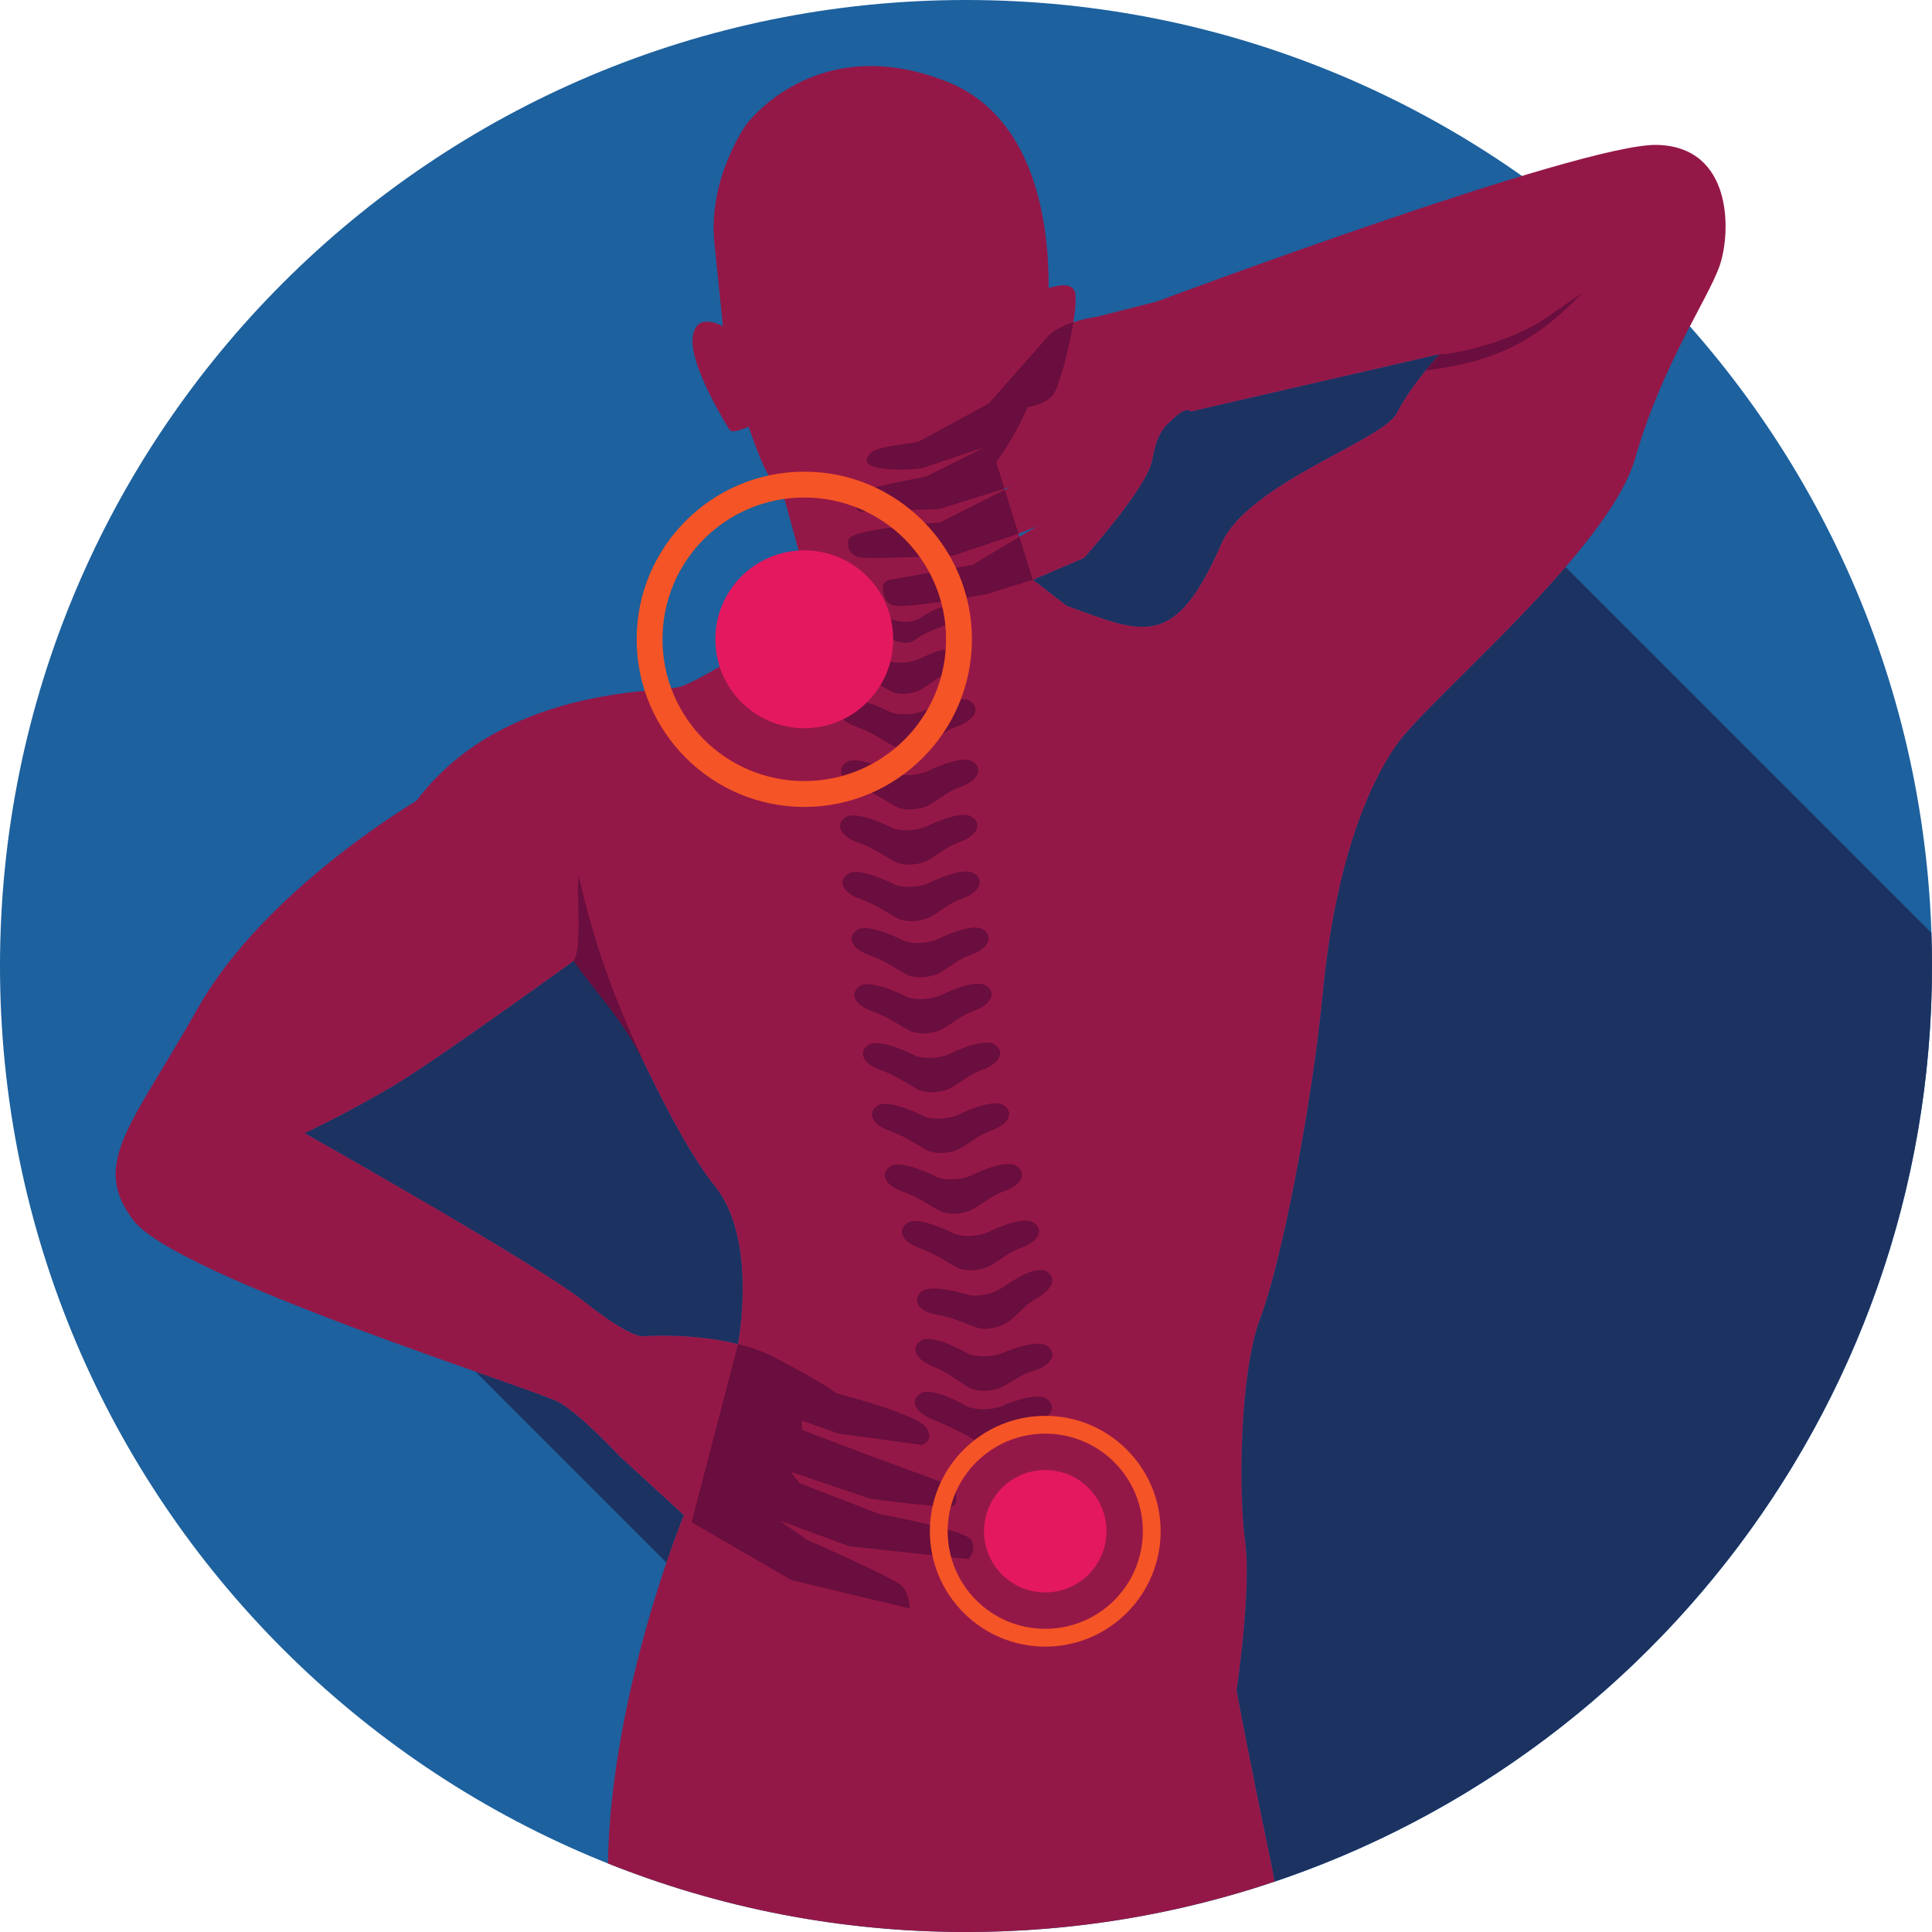
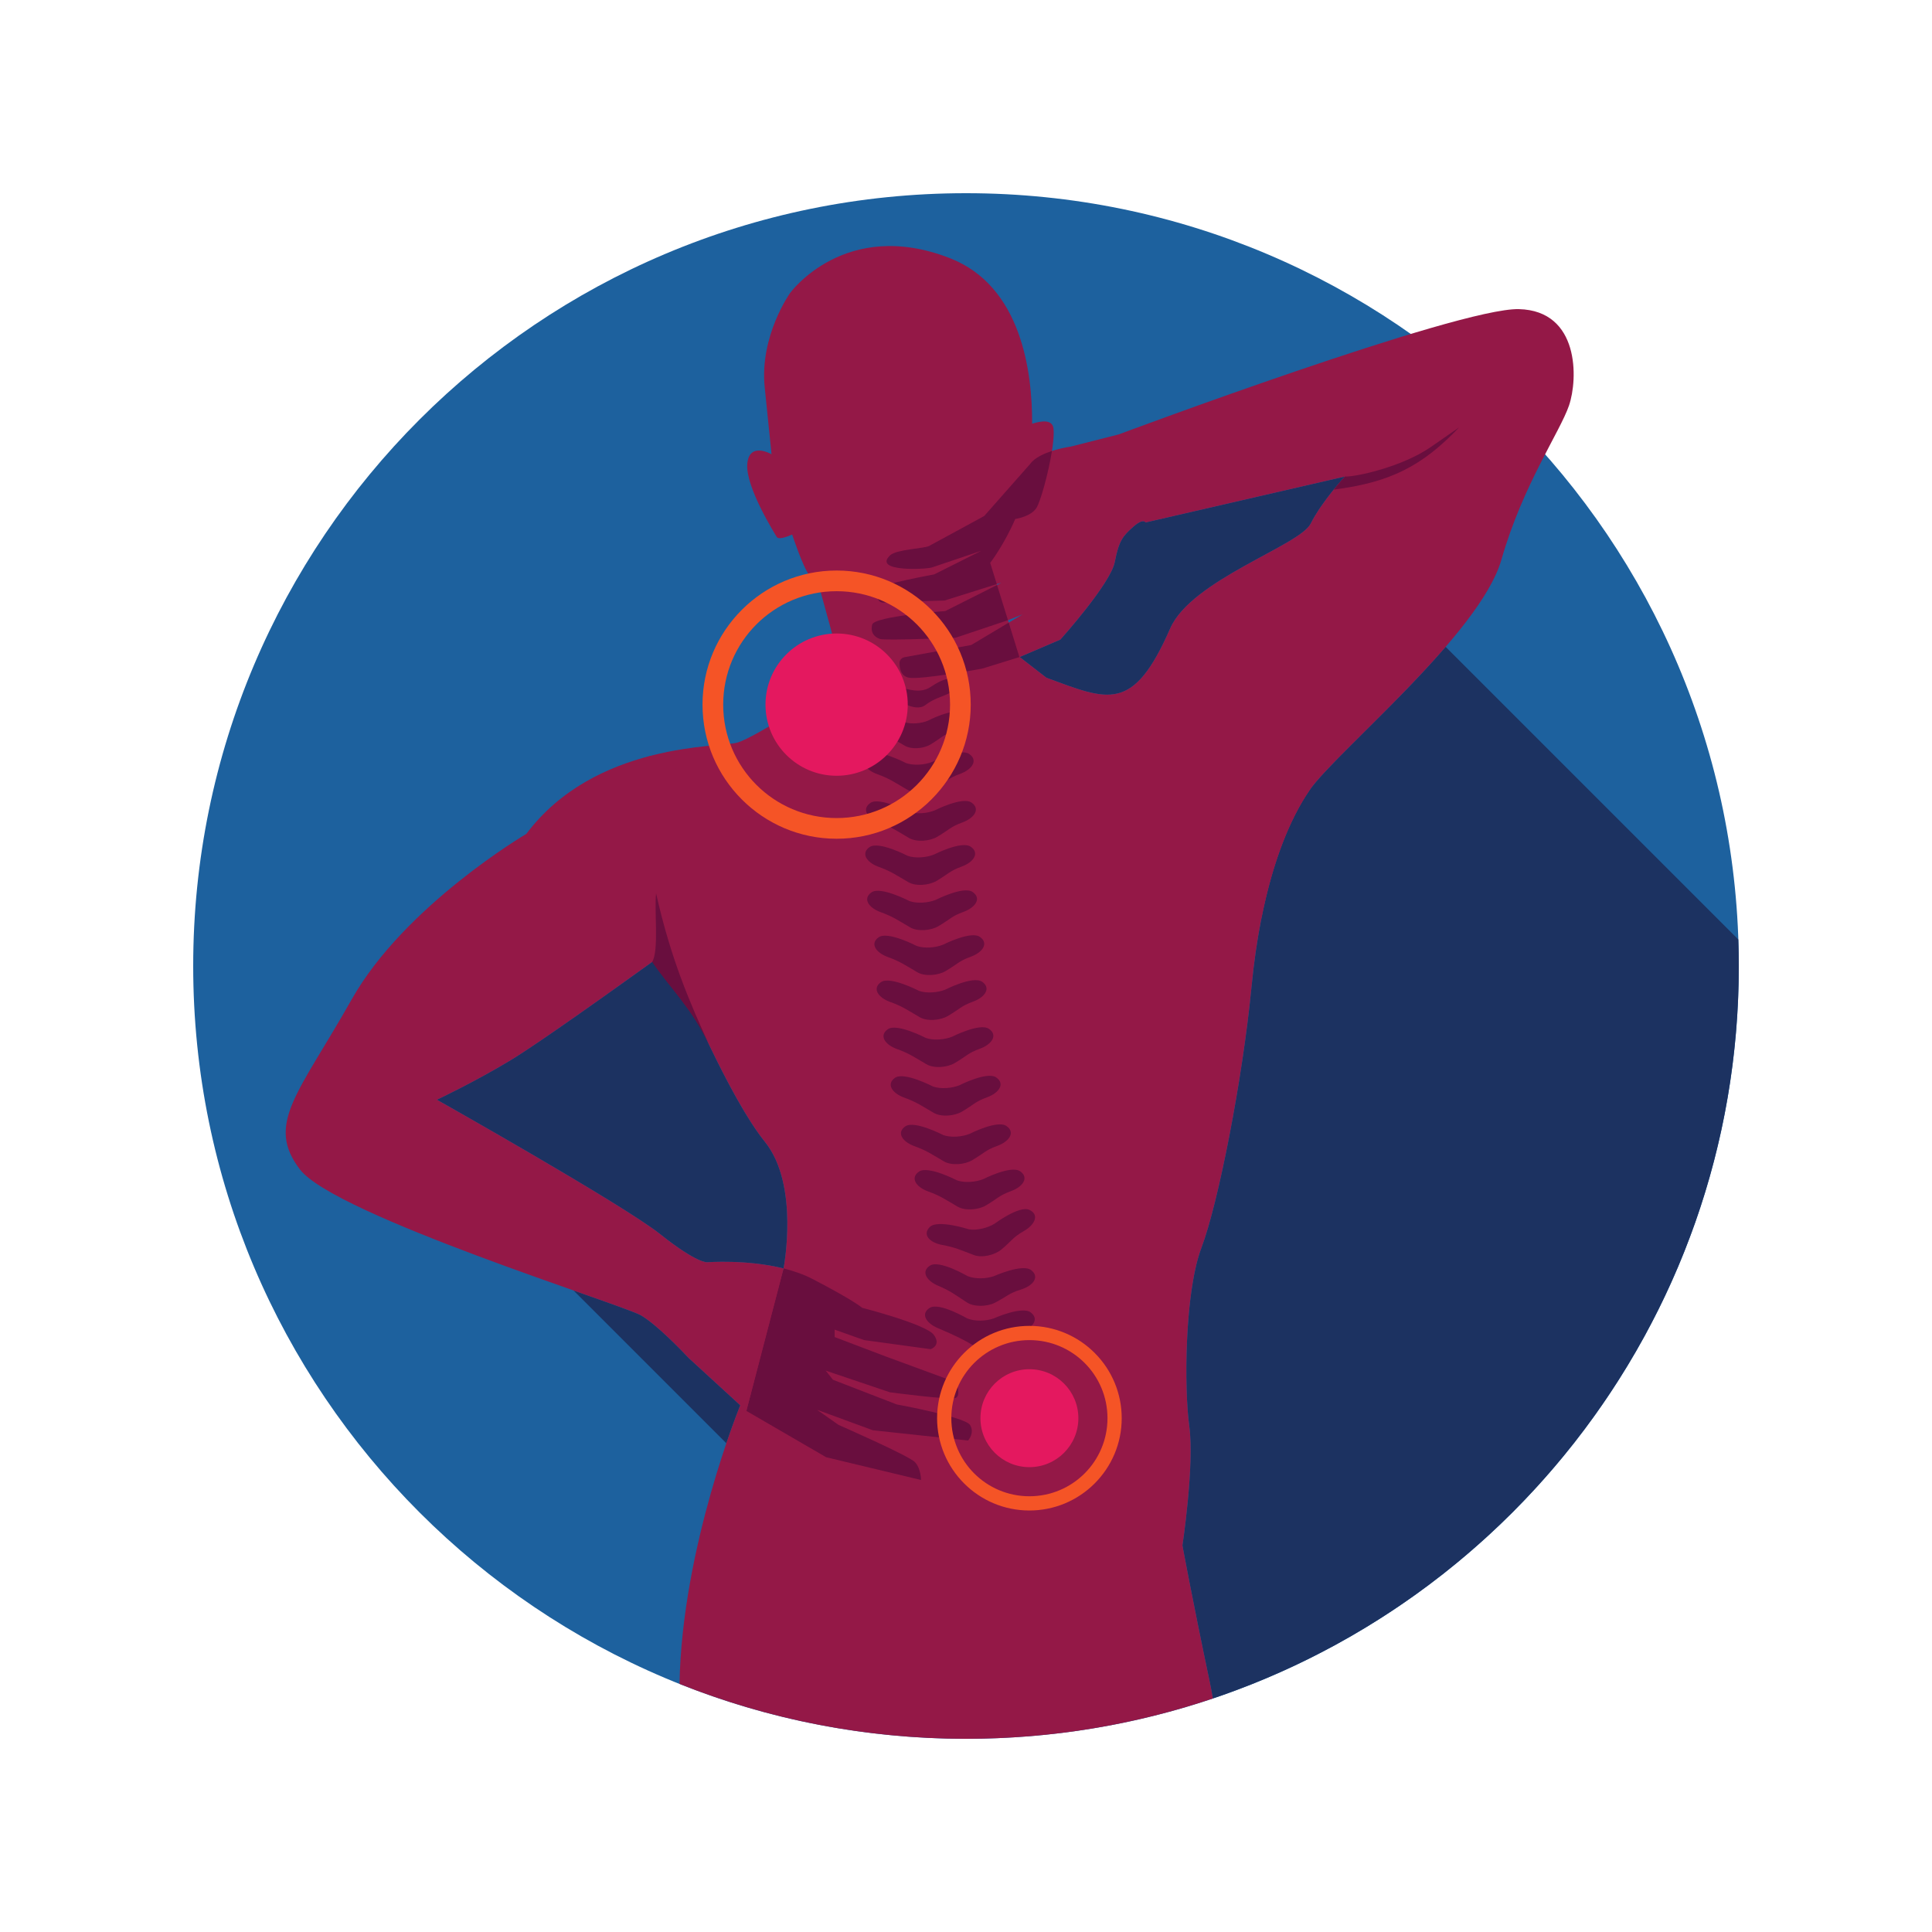
- <svg xmlns="http://www.w3.org/2000/svg" width="100%" height="100%" viewBox="0 0 800 800" version="1.1" xml:space="preserve" style="fill-rule:evenodd;clip-rule:evenodd;stroke-linejoin:round;stroke-miterlimit:2;">
+ <svg xmlns="http://www.w3.org/2000/svg" width="100%" height="100%" viewBox="-100 -100 1000 1000" version="1.1" xml:space="preserve" style="fill-rule:evenodd;clip-rule:evenodd;stroke-linejoin:round;stroke-miterlimit:2;">
  <g transform="matrix(1.5625,0,0,1.5625,0,0)">
    <circle cx="256" cy="256" r="256" style="fill:rgb(29,97,158);" />
  </g>
  <g transform="matrix(2.6936,0,0,2.6936,0,0)">
    <path d="M105.124,232.916C105.096,232.983 103.981,235.701 102.449,240.21L73.095,210.856C80.01,213.294 85.066,215.061 86.048,215.634C89.099,217.413 94.007,222.545 95.218,223.835L105.124,232.916ZM113.443,206.614C106.318,204.841 98.778,205.428 98.778,205.428C98.778,205.428 96.881,205.72 89.732,200.028C88.139,198.76 85.127,196.776 81.407,194.457C68.427,186.365 46.829,174.199 46.829,174.199C46.829,174.199 53.98,170.842 60.984,166.611C66.471,163.296 81.804,152.318 88.188,147.718C89.953,146.446 91.034,145.662 91.034,145.662L91.035,145.659C91.053,145.627 91.256,145.249 91.606,144.571C93.913,152.034 96.502,157.873 99.112,163.593L98.99,163.341C100.179,165.817 101.42,168.309 102.675,170.687C105.112,175.304 107.601,179.489 109.859,182.287C116.533,190.558 113.479,206.434 113.444,206.612L113.444,206.614L105.124,232.916L105.124,232.915L113.438,206.633L113.443,206.614ZM240.667,87.168L296.904,143.405C296.961,145.097 297,146.794 297,148.5C297,217.576 249.834,275.63 185.951,292.228C189.327,291.35 192.656,290.356 195.934,289.252C195.729,288.057 195.533,286.998 195.346,286.111C191.845,269.476 190.092,259.845 190.092,259.845C190.092,259.845 192.426,244.375 191.406,236.933C191.33,236.378 191.26,235.762 191.198,235.093C190.423,226.803 190.77,210.473 193.741,202.64C196.951,194.177 201.62,170.537 203.371,152.442C203.844,147.564 204.506,143.11 205.32,139.063L205.323,139.055C207.528,128.094 210.838,120.121 214.462,114.793C217.207,110.759 226.957,101.993 235.817,92.544C237.483,90.767 239.117,88.966 240.667,87.168ZM183.001,63.271L221.307,54.443C221.307,54.443 220.371,55.454 219.154,56.958C218.017,58.364 216.633,60.199 215.537,62.038C215.248,62.525 214.978,63.011 214.739,63.49C212.623,67.722 191.828,74.287 187.742,83.626C180.609,99.928 175.895,97.496 163.972,93.119L163.955,93.111L158.814,89.127L166.63,85.78C166.63,85.78 176.283,75.035 177.085,70.876C177.886,66.717 178.66,65.861 180.63,64.11C182.6,62.36 183.001,63.271 183.001,63.271Z" style="fill:rgb(28,50,97);" />
  </g>
  <g>
    <g transform="matrix(1.5625,0,0,1.5625,0,0)">
      <path d="M181.224,401.523C181.224,401.523 161.902,448.444 161.097,493.815C190.446,505.538 222.466,512 256,512C284.596,512 312.092,507.294 337.771,498.643C337.419,496.583 337.08,494.757 336.758,493.229C330.722,464.551 327.701,447.949 327.701,447.949C327.701,447.949 331.725,421.279 329.966,408.451C328.204,395.622 328.456,363.924 333.991,349.332C339.525,334.742 347.572,293.99 350.593,262.796C353.611,231.602 361.157,210.468 369.713,197.89C378.267,185.315 315.21,164.467 307.162,166.481C299.111,168.492 282.643,160.514 282.643,160.514L273.661,153.553L264.017,122.455C264.017,122.455 268.579,116.569 272.318,107.916C272.318,107.916 277.426,107.192 279.31,104.301C281.197,101.407 285.727,83.672 284.972,77.887C284.593,74.978 281.193,75.314 277.904,76.364C277.993,59.201 274.364,30.796 250.712,21.539C215.992,7.956 197.749,33.03 197.749,33.03C197.749,33.03 187.561,47.246 189.322,64.352C191.082,81.46 191.586,86.488 191.586,86.488C191.586,86.488 184.177,82.145 183.548,89.693C182.919,97.241 192.558,112.621 193.313,113.879C194.068,115.137 198.406,113.06 198.406,113.06C198.406,113.06 201.994,123.876 204.005,126.393C206.018,128.907 207.086,129.412 207.086,129.412C207.086,129.412 214.761,156.389 214.761,159.158C214.761,161.925 186.082,180.538 180.043,182.049C177.08,182.791 165.687,182.805 152.178,186.197C138.668,189.59 146.18,202.929 146.18,202.929C146.18,202.929 151.149,237.77 156.936,251.103C162.722,264.436 177.815,299.905 189.387,314.245C200.957,328.585 195.567,356.183 195.567,356.183L181.224,401.523Z" style="fill:rgb(148,24,71);fill-rule:nonzero;" />
    </g>
    <g transform="matrix(1.5625,0,0,1.5625,0,0)">
      <path d="M236.664,219.502C236.664,219.502 227.097,214.518 224.08,216.594C221.065,218.672 223.083,221.718 227.109,223.173C231.138,224.63 232.714,225.784 236.868,228.214C239.347,229.664 243.728,229.291 246.2,227.834C250.343,225.393 250.537,224.538 254.56,223.069C258.582,221.598 260.586,218.55 257.566,216.482C254.541,214.414 245.431,219.059 245.431,219.059C242.924,220.103 239.174,220.395 236.664,219.502ZM225.177,161.596C222.906,163.308 224.903,165.646 228.159,166.405C231.414,167.162 232.748,167.913 236.194,169.411C238.25,170.304 240.759,170.916 242.528,169.565C245.495,167.298 247.77,167.007 250.737,165.504C253.811,163.948 253.757,162.484 252.689,161.528C251.593,160.549 249.375,160.134 244.263,163.565C238.073,167.803 228.148,159.358 225.177,161.596ZM235.515,175.194C235.515,175.194 226.826,170.782 224.123,172.682C221.416,174.585 223.271,177.318 226.922,178.597C230.577,179.874 232.012,180.905 235.788,183.063C238.04,184.346 241.995,183.972 244.214,182.635C247.937,180.39 248.098,179.616 251.719,178.252C255.338,176.89 257.122,174.116 254.371,172.276C251.621,170.434 243.435,174.716 243.435,174.716C241.18,175.678 237.793,175.975 235.515,175.194ZM236.157,188.783C236.157,188.783 226.595,183.802 223.577,185.881C220.563,187.959 222.58,191 226.608,192.454C230.633,193.913 232.213,195.07 236.367,197.5C238.841,198.949 243.228,198.577 245.698,197.117C249.844,194.676 250.034,193.823 254.056,192.353C258.079,190.883 260.088,187.83 257.064,185.766C254.041,183.697 244.93,188.342 244.93,188.342C242.42,189.389 238.67,189.678 236.157,188.783ZM236.914,204.876C236.914,204.876 227.345,199.894 224.334,201.972C221.316,204.048 223.334,207.089 227.362,208.547C231.389,210.003 232.966,211.16 237.121,213.59C239.597,215.037 243.981,214.666 246.452,213.208C250.598,210.767 250.79,209.911 254.81,208.442C258.833,206.972 260.838,203.922 257.818,201.858C254.792,199.79 245.683,204.434 245.683,204.434C243.175,205.477 239.424,205.767 236.914,204.876ZM256.414,372.751C256.414,372.751 247.117,367.309 243.997,369.238C240.879,371.166 242.735,374.303 246.681,375.955C258.361,380.831 259.376,382.822 260.717,382.653C261.963,382.497 263.491,380.478 274.101,377.185C278.196,375.914 280.356,372.962 277.443,370.752C274.531,368.54 265.195,372.738 265.195,372.738C262.638,373.657 258.875,373.766 256.414,372.751ZM256.54,358.734C256.54,358.734 247.243,353.294 244.126,355.22C241.003,357.148 242.861,360.289 246.809,361.936C250.753,363.588 252.27,364.818 256.292,367.446C258.69,369.013 263.09,368.854 265.633,367.519C269.902,365.281 270.134,364.435 274.228,363.167C278.322,361.892 280.483,358.942 277.57,356.733C274.659,354.524 265.32,358.719 265.32,358.719C262.761,359.64 259.004,359.748 256.54,358.734ZM256.942,343.223C256.942,343.223 246.638,339.895 244.032,342.438C241.427,344.983 243.949,347.649 248.174,348.418C252.398,349.189 254.155,350.066 258.675,351.773C261.372,352.79 265.626,351.702 267.804,349.855C271.458,346.763 271.495,345.891 275.201,343.779C278.907,341.665 280.346,338.328 277.003,336.792C273.659,335.255 265.5,341.34 265.5,341.34C263.216,342.777 259.572,343.688 256.942,343.223ZM253.016,327.008C253.016,327.008 243.448,322.027 240.433,324.101C237.418,326.182 239.435,329.225 243.462,330.68C247.49,332.137 249.067,333.29 253.221,335.721C255.697,337.172 260.078,336.798 262.552,335.341C266.698,332.901 266.887,332.045 270.912,330.574C274.934,329.107 276.939,326.056 273.917,323.99C270.892,321.922 261.784,326.569 261.784,326.569C259.276,327.609 255.524,327.902 253.016,327.008ZM248.486,312.016C248.486,312.016 238.921,307.035 235.907,309.109C232.888,311.187 234.905,314.231 238.935,315.686C242.962,317.145 244.539,318.299 248.694,320.73C251.168,322.179 255.554,321.807 258.023,320.348C262.17,317.906 262.36,317.051 266.383,315.582C270.405,314.111 272.412,311.063 269.388,308.996C266.367,306.927 257.258,311.572 257.258,311.572C254.748,312.616 250.995,312.909 248.486,312.016ZM245.09,295.927C245.09,295.927 235.525,290.946 232.508,293.021C229.492,295.1 231.508,298.143 235.539,299.599C239.564,301.056 241.142,302.211 245.297,304.642C247.772,306.089 252.155,305.718 254.627,304.259C258.773,301.818 258.963,300.964 262.985,299.494C267.009,298.025 269.014,294.974 265.993,292.907C262.971,290.839 253.861,295.486 253.861,295.486C251.351,296.53 247.602,296.816 245.09,295.927ZM242.702,279.836C242.702,279.836 233.136,274.855 230.119,276.929C227.104,279.008 229.119,282.052 233.148,283.508C237.175,284.964 238.753,286.12 242.906,288.548C245.382,289.998 249.768,289.628 252.24,288.169C256.386,285.728 256.575,284.873 260.598,283.404C264.621,281.933 266.625,278.881 263.606,276.817C260.581,274.748 251.471,279.395 251.471,279.395C248.962,280.439 245.212,280.729 242.702,279.836ZM240.437,264.235C240.437,264.235 230.87,259.256 227.853,261.331C224.84,263.408 226.856,266.452 230.884,267.907C234.912,269.364 236.489,270.517 240.644,272.948C243.119,274.398 247.505,274.025 249.975,272.569C254.121,270.127 254.31,269.272 258.333,267.804C262.356,266.334 264.363,263.282 261.34,261.217C258.317,259.148 249.208,263.795 249.208,263.795C246.697,264.837 242.947,265.128 240.437,264.235ZM239.683,249.362C239.683,249.362 230.116,244.383 227.101,246.459C224.085,248.535 226.104,251.58 230.13,253.035C234.156,254.49 235.733,255.647 239.888,258.08C242.367,259.524 246.748,259.153 249.219,257.697C253.365,255.255 253.557,254.398 257.578,252.931C261.602,251.461 263.607,248.411 260.585,246.345C257.563,244.276 248.451,248.922 248.451,248.922C245.945,249.965 242.193,250.255 239.683,249.362ZM237.293,234.496C237.293,234.496 227.724,229.515 224.713,231.589C221.698,233.666 223.713,236.711 227.741,238.165C231.768,239.622 233.346,240.776 237.498,243.208C239.977,244.657 244.361,244.284 246.83,242.828C250.978,240.387 251.167,239.531 255.189,238.061C259.211,236.592 261.216,233.541 258.196,231.478C255.175,229.409 246.064,234.055 246.064,234.055C243.554,235.094 239.805,235.388 237.293,234.496Z" style="fill:rgb(105,14,62);fill-rule:nonzero;" />
      <path d="M183.244,403.374L209.658,418.719L241.103,426.266C241.103,426.266 241.103,422.492 239.09,420.355C237.078,418.217 213.809,408.029 213.809,408.029L206.64,402.998L225.129,409.791L256.703,413.188C256.703,413.188 258.965,410.673 257.33,408.028C255.696,405.389 233.056,401.238 233.056,401.238L211.923,393.061L209.533,390.041L230.789,397.214C230.789,397.214 250.664,399.852 252.551,399.097C254.437,398.342 252.8,393.942 252.8,393.942L229.528,385.389L212.483,378.912L212.483,376.458L222.233,379.92L244.31,382.936C244.31,382.936 247.957,381.679 245.314,378.156C242.673,374.634 221.604,369.228 221.604,369.228C221.604,369.228 218.962,366.838 205.127,359.667C202.176,358.137 198.897,357.01 195.566,356.18L183.244,403.374Z" style="fill:rgb(105,14,62);fill-rule:nonzero;" />
    </g>
    <g transform="matrix(1.5625,0,0,1.5625,0,0)">
      <path d="M151.434,186.386C137.593,189.969 121.68,197.139 110.355,212.237C110.355,212.237 70.106,235.882 52.493,267.078C34.883,298.274 23.814,308.334 35.388,323.429C46.959,338.525 142.301,368.21 148.338,371.732C153.599,374.8 162.059,383.647 164.147,385.871L183.242,403.376L195.566,356.184C183.283,353.126 170.284,354.138 170.284,354.138C170.284,354.138 167.014,354.642 154.689,344.829C142.36,335.019 80.728,300.303 80.728,300.303C80.728,300.303 93.057,294.515 105.13,287.222C117.205,279.928 156.934,251.107 156.934,251.107C156.934,251.107 164.754,236.659 172.3,216.786C179.852,196.907 151.434,186.386 151.434,186.386Z" style="fill:rgb(148,24,71);fill-rule:nonzero;" />
      <path d="M353.958,239.717C357.759,220.822 363.465,207.078 369.713,197.893C378.267,185.318 426.315,146.071 433.358,121.417C440.404,96.767 452.728,79.154 455.747,70.35C458.767,61.544 459.27,38.904 439.146,38.402C419.018,37.898 306.569,79.908 306.569,79.908L290.721,83.935C290.721,83.935 281.863,85.095 277.953,88.862L277.005,89.97L262.026,106.944L242.148,117.744C242.148,117.744 231.082,118.514 231.585,122.289C232.088,126.064 244.079,124.191 244.079,124.191L261.082,118.45L245.443,126.276C245.443,126.276 227.937,128.956 227.435,130.337C226.933,131.718 227.2,136.005 229.842,135.753C232.484,135.501 254.226,132.855 254.226,132.855L267.685,129.08L251.584,137.255C251.584,137.255 225.547,140.149 224.918,142.917C224.289,145.685 224.918,148.325 226.681,148.954C228.441,149.583 254.603,147.569 254.603,147.569L274.731,139.521L257.741,149.668L234.101,153.986C234.101,153.986 233.047,159.74 237.072,160.492C241.097,161.244 262.307,158.559 262.307,158.559L287.254,147.876C287.254,147.876 303.895,129.354 305.277,122.184C306.659,115.014 307.993,113.538 311.389,110.52C314.785,107.502 315.477,109.073 315.477,109.073L381.512,93.854C381.512,93.854 373.838,102.156 370.189,109.451C366.542,116.747 330.693,128.063 323.649,144.164C311.346,172.281 303.219,168.069 282.642,160.517C282.642,160.517 265.754,174.893 265.612,180.569C264.877,209.477 279.545,286.621 280.93,287.453C282.589,288.447 327.064,304.937 353.958,239.717Z" style="fill:rgb(148,24,71);fill-rule:nonzero;" />
    </g>
    <g transform="matrix(1.5625,0,0,1.5625,0,0)">
      <path d="M284.47,85.389C282.107,86.159 279.594,87.279 277.952,88.861L277.004,89.969L262.025,106.943L243.764,116.864C242.193,117.717 232.978,117.975 230.882,119.944C224.928,125.536 242.852,124.604 244.699,123.98L261.079,118.451L245.44,126.277C245.44,126.277 227.349,129.606 226.847,130.988C226.345,132.37 226.203,135.856 228.845,135.605C231.487,135.354 248.896,134.935 248.896,134.935L266.199,129.498L264.014,122.458C264.014,122.458 268.576,116.572 272.315,107.919C272.315,107.919 277.423,107.195 279.307,104.304C280.642,102.257 283.296,92.803 284.47,85.389ZM266.29,129.789L249.116,138.424C249.116,138.424 225.547,140.149 224.918,142.916C224.289,145.684 225.699,147.026 227.461,147.655C229.222,148.284 252.589,147.245 252.589,147.245L269.907,141.449L266.29,129.789ZM270.156,142.253L257.74,149.668L235.613,153.71C234.649,153.886 233.965,154.714 233.976,155.694C233.994,157.453 234.484,160.01 237.071,160.493C241.095,161.244 261.343,157.494 261.343,157.494L273.779,153.647L273.66,153.555L270.156,142.253Z" style="fill:rgb(105,14,62);fill-rule:nonzero;" />
    </g>
    <path d="M333.034,195.305C352.188,195.305 369.533,203.077 382.095,215.636L382.117,215.658C394.673,228.219 402.448,245.57 402.448,264.719C402.448,283.872 394.677,301.217 382.117,313.78L382.095,313.802C369.534,326.358 352.188,334.133 333.034,334.133C313.888,334.133 296.536,326.361 283.973,313.802L283.952,313.78C271.395,301.219 263.62,283.872 263.62,264.719C263.62,245.572 271.392,228.22 283.952,215.658L283.973,215.636C296.534,203.077 313.888,195.305 333.034,195.305ZM374.563,223.189C363.939,212.575 349.258,206.006 333.036,206.006C316.814,206.006 302.133,212.575 291.509,223.189C280.895,233.813 274.327,248.495 274.327,264.716C274.327,280.939 280.895,295.619 291.509,306.242C302.133,316.856 316.816,323.425 333.036,323.425C349.259,323.425 363.939,316.856 374.563,306.242C385.177,295.619 391.745,280.938 391.745,264.716C391.744,248.495 385.177,233.814 374.563,223.189Z" style="fill:rgb(245,84,38);fill-rule:nonzero;" />
    <path d="M333.034,227.897C353.37,227.897 369.853,244.38 369.853,264.716C369.853,285.052 353.369,301.534 333.034,301.534C312.698,301.534 296.216,285.05 296.216,264.716C296.216,244.383 312.698,227.897 333.034,227.897Z" style="fill:rgb(228,24,95);fill-rule:nonzero;" />
    <g transform="matrix(1.5625,0,0,1.5625,0,0)">
      <path d="M153.344,231.972C152.677,237.394 154.364,250.942 152.027,254.65C158.007,263.426 164.974,269.786 170.86,282.019C164.532,268.15 158.274,253.876 153.344,231.972Z" style="fill:rgb(105,14,62);fill-rule:nonzero;" />
    </g>
    <path d="M432.817,608.706C446.816,608.706 458.162,620.055 458.162,634.052C458.162,648.048 446.814,659.397 432.817,659.397C418.82,659.397 407.472,648.048 407.472,634.052C407.472,620.055 418.819,608.706 432.817,608.706Z" style="fill:rgb(228,24,95);fill-rule:nonzero;" />
    <path d="M432.817,586.27C446.002,586.27 457.942,591.62 466.589,600.266C475.581,609.258 480.597,621.333 480.597,634.052C480.597,647.236 475.247,659.177 466.602,667.823C457.608,676.817 445.536,681.831 432.816,681.831C419.634,681.831 407.691,676.481 399.044,667.837C390.05,658.844 385.036,646.772 385.036,634.052C385.036,620.87 390.386,608.927 399.03,600.28C408.023,591.287 420.098,586.27 432.817,586.27ZM461.403,605.466C454.091,598.159 443.986,593.638 432.819,593.638C421.653,593.638 411.547,598.159 404.234,605.466C396.928,612.778 392.406,622.886 392.406,634.05C392.406,645.217 396.928,655.322 404.234,662.634C411.547,669.941 421.653,674.462 432.819,674.462C443.986,674.462 454.091,669.941 461.403,662.634C468.709,655.322 473.231,645.217 473.231,634.05C473.23,622.886 468.709,612.778 461.403,605.466Z" style="fill:rgb(245,84,38);fill-rule:nonzero;" />
    <g transform="matrix(1.5625,0,0,1.5625,0,0)">
      <path d="M381.512,93.854C385.026,94.036 400.492,90.666 410.002,84.063L419.358,77.566C407.059,90.508 396.342,95.839 377.801,98.191C379.899,95.598 381.512,93.854 381.512,93.854Z" style="fill:rgb(105,14,62);fill-rule:nonzero;" />
    </g>
  </g>
</svg>
